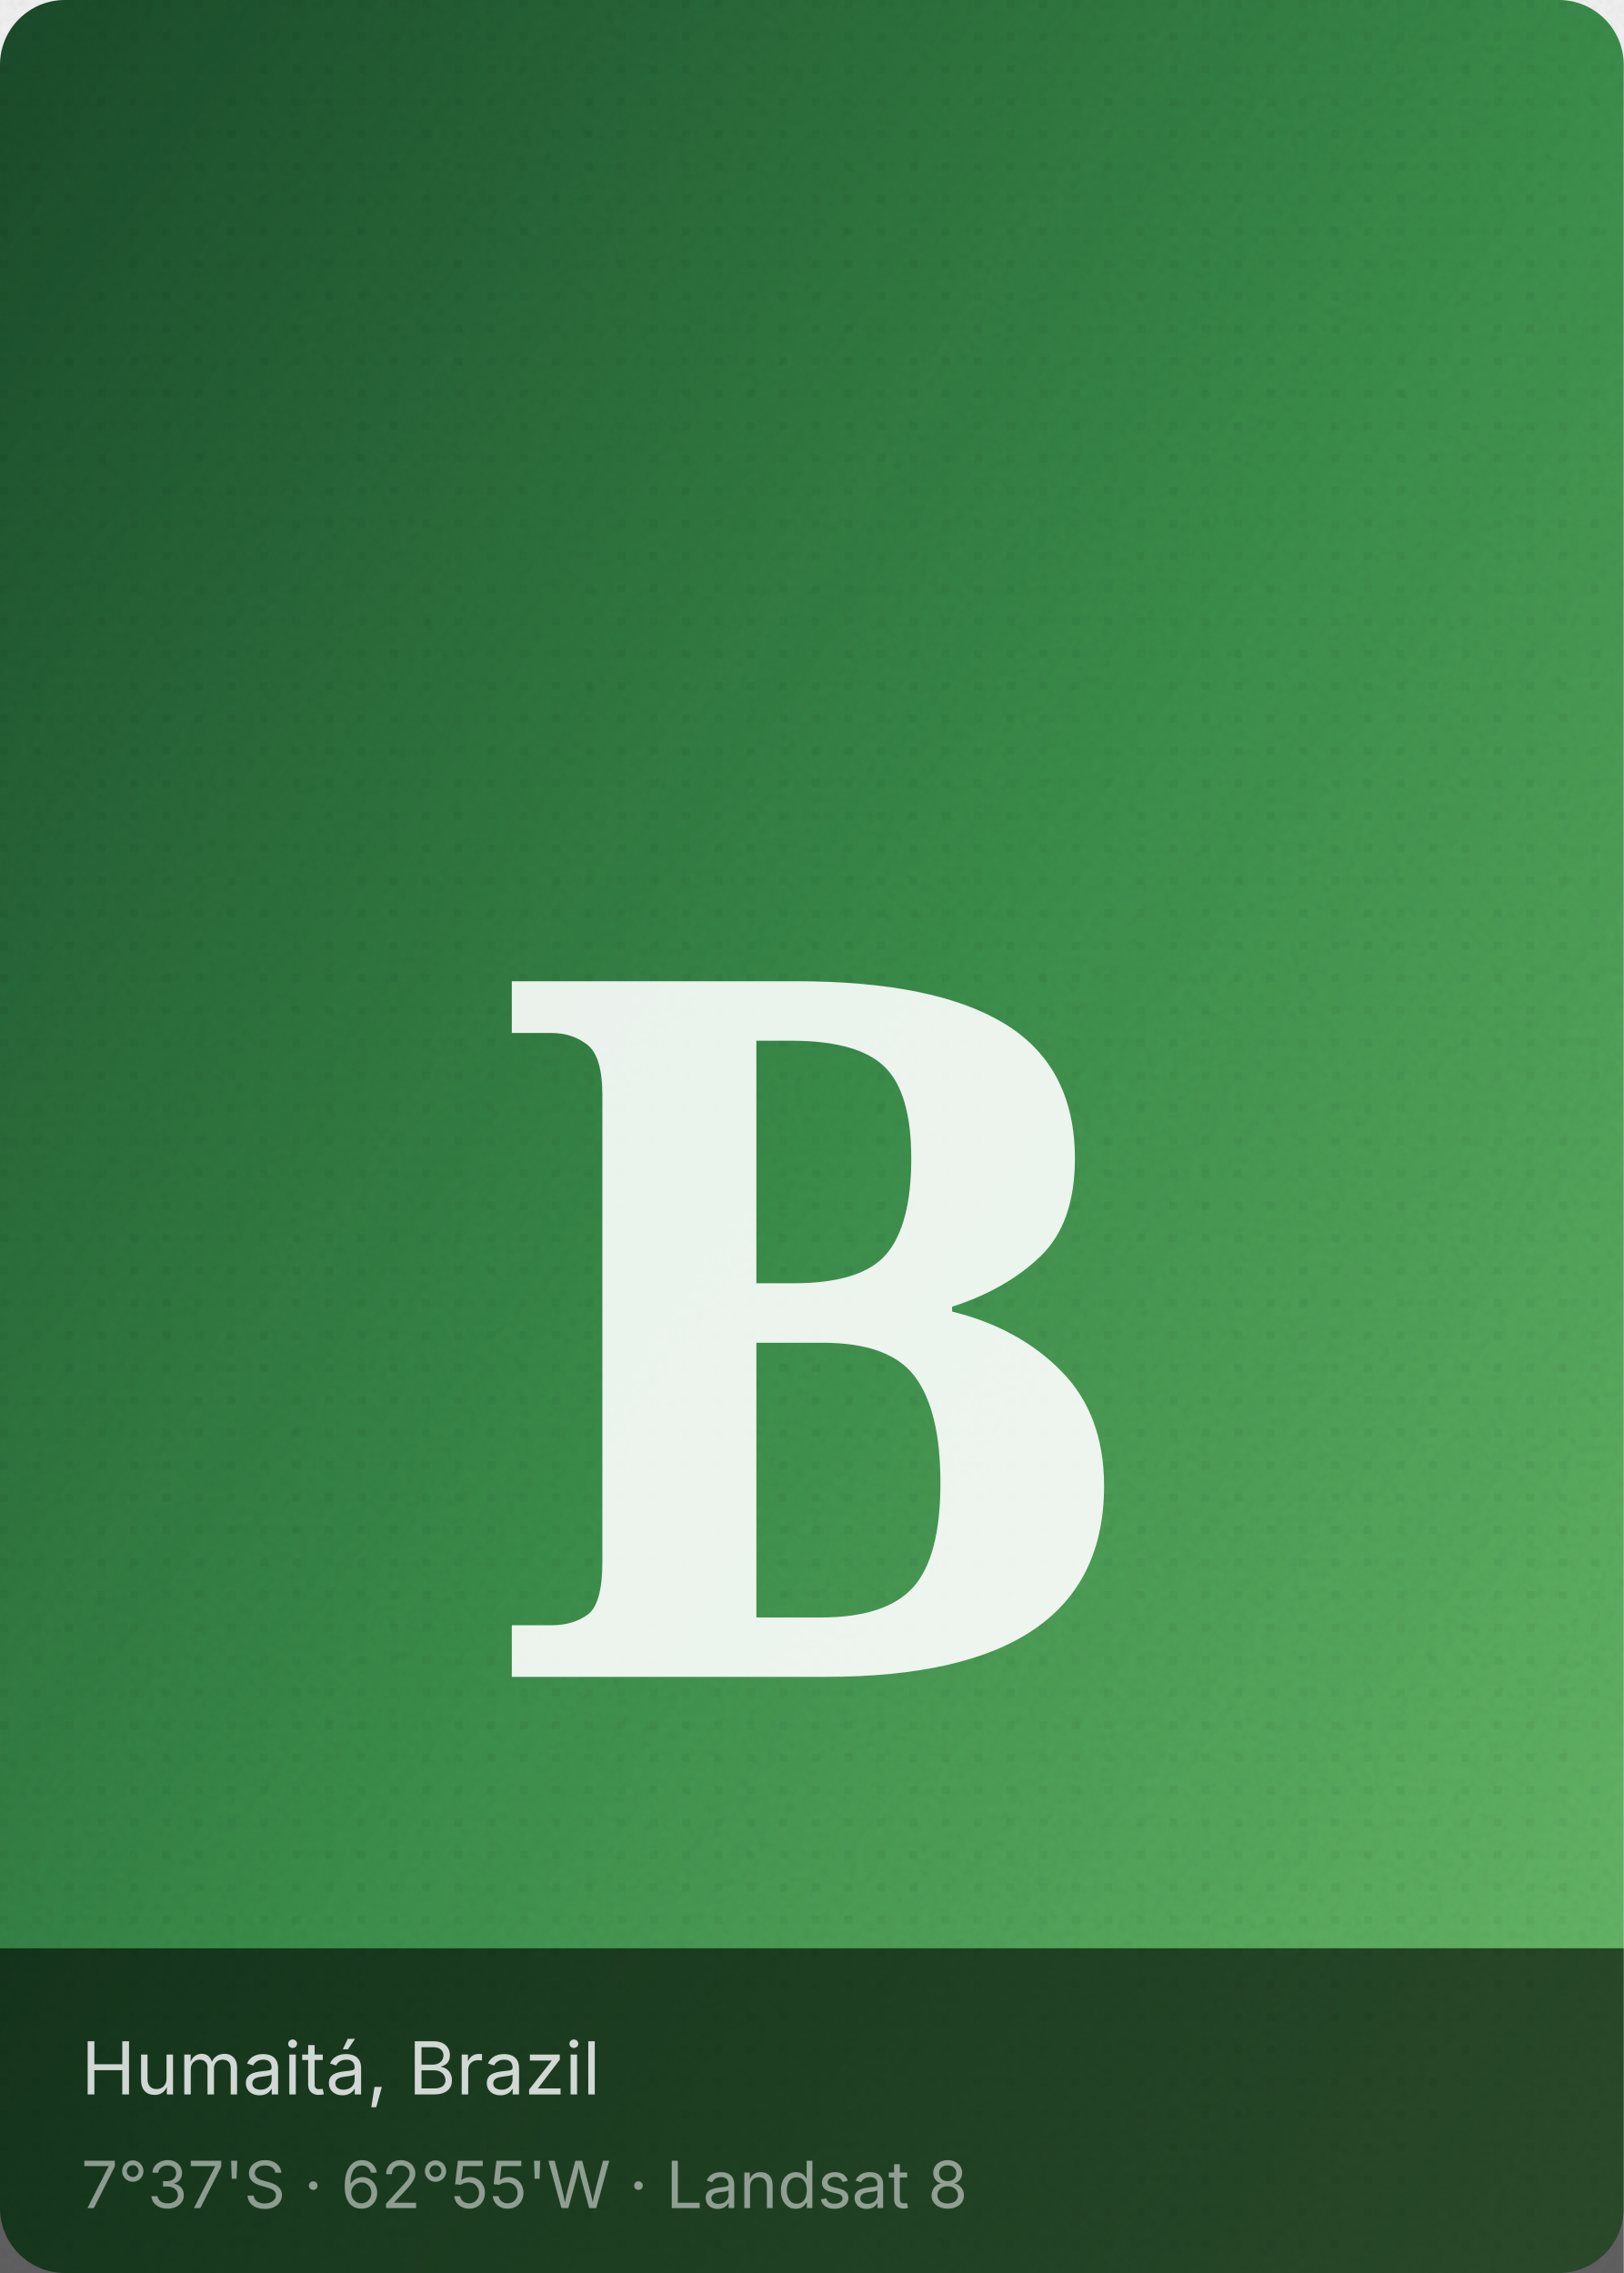
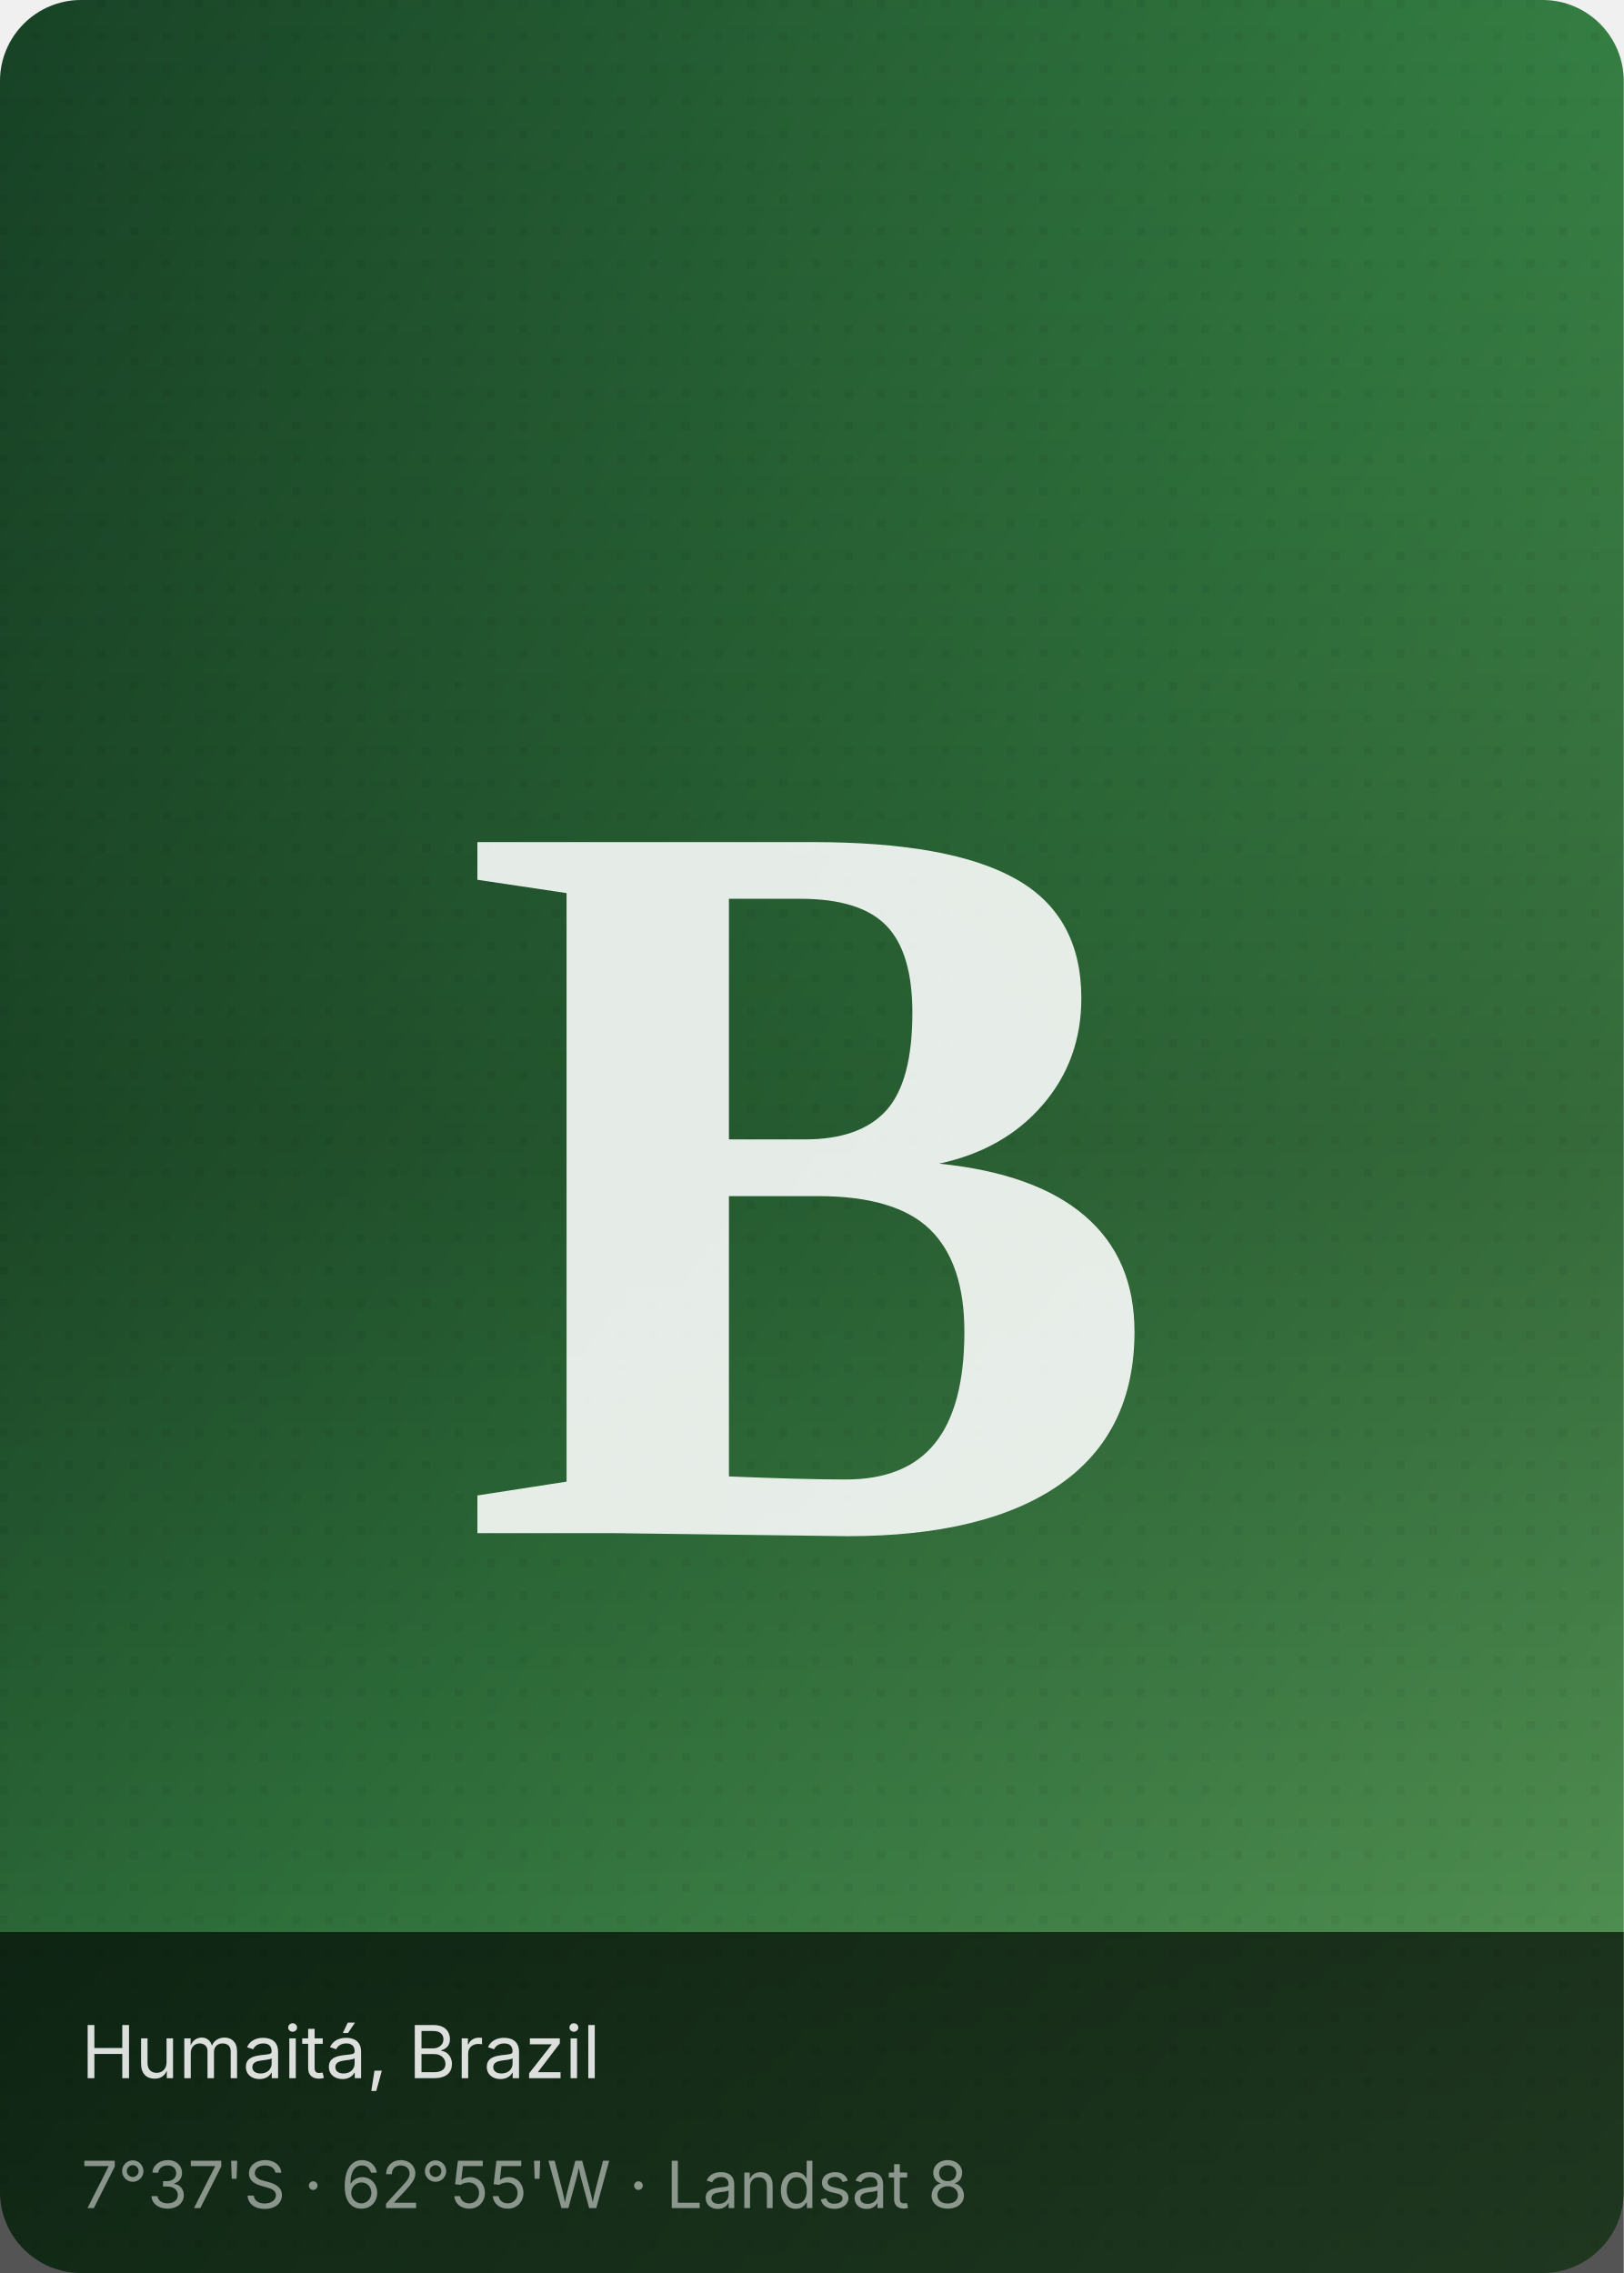
<svg xmlns="http://www.w3.org/2000/svg" width="200" height="280" viewBox="0 0 200 280">
  <defs>
-     <linearGradient id="bg" x1="0" y1="0" x2="1" y2="1">
+     <linearGradient id="gb0" x1="0" y1="0" x2="1" y2="1">
      <stop offset="0%" stop-color="#1a4a2a" />
      <stop offset="50%" stop-color="#3a8c4a" />
      <stop offset="100%" stop-color="#6aba6a" />
    </linearGradient>
-     <pattern id="grid" width="4" height="4" patternUnits="userSpaceOnUse">
+     <pattern id="pb0" width="4" height="4" patternUnits="userSpaceOnUse">
      <rect width="4" height="4" fill="none" />
-       <rect width="1" height="1" fill="rgba(0,0,0,0.04)" />
+       <rect width="1" height="1" fill="rgba(0,0,0,0.05)" />
    </pattern>
-     <filter id="noise">
-       <feTurbulence type="fractalNoise" baseFrequency="0.9" numOctaves="4" seed="660" />
-       <feColorMatrix type="saturate" values="0" />
-       <feBlend in="SourceGraphic" mode="multiply" result="blend" />
-     </filter>
+     <linearGradient id="ovb0" x1="0" y1="0" x2="0" y2="1">
+       <stop offset="0%" stop-color="rgba(0,0,0,0.1)" />
+       <stop offset="50%" stop-color="rgba(0,0,0,0.35)" />
+       <stop offset="100%" stop-color="rgba(0,0,0,0.15)" />
+     </linearGradient>
  </defs>
-   <rect width="200" height="280" rx="8" fill="url(#bg)" />
-   <rect width="200" height="280" rx="8" fill="url(#grid)" />
-   <rect width="200" height="280" rx="8" fill="url(#bg)" filter="url(#noise)" opacity="0.15" />
-   <text x="100" y="160" text-anchor="middle" dominant-baseline="central" font-family="Georgia, serif" font-size="120" font-weight="bold" fill="white" style="text-shadow: 0 4px 20px rgba(0,0,0,0.5)" opacity="0.9">B</text>
-   <rect x="0" y="240" width="200" height="40" rx="0" fill="rgba(0,0,0,0.6)" />
-   <text x="10" y="258" font-family="-apple-system, sans-serif" font-size="9" fill="rgba(255,255,255,0.8)">Humaitá, Brazil</text>
-   <text x="10" y="272" font-family="-apple-system, sans-serif" font-size="8" fill="rgba(255,255,255,0.5)">7°37'S · 62°55'W · Landsat 8</text>
+   <rect width="200" height="280" rx="10" fill="url(#gb0)" />
+   <rect width="200" height="280" rx="10" fill="url(#pb0)" />
+   <rect width="200" height="280" rx="10" fill="url(#ovb0)" />
+   <text x="100" y="145" text-anchor="middle" dominant-baseline="central" font-family="Georgia, 'Times New Roman', serif" font-size="130" font-weight="bold" fill="white" opacity="0.88" style="text-shadow:0 4px 24px rgba(0,0,0,0.5)">B</text>
+   <rect x="0" y="238" width="200" height="42" rx="0" fill="rgba(0,0,0,0.65)" />
+   <text x="10" y="256" font-family="-apple-system,BlinkMacSystemFont,sans-serif" font-size="9" fill="rgba(255,255,255,0.85)">Humaitá, Brazil</text>
+   <text x="10" y="272" font-family="-apple-system,BlinkMacSystemFont,sans-serif" font-size="8" fill="rgba(255,255,255,0.5)">7°37'S · 62°55'W · Landsat 8</text>
</svg>
